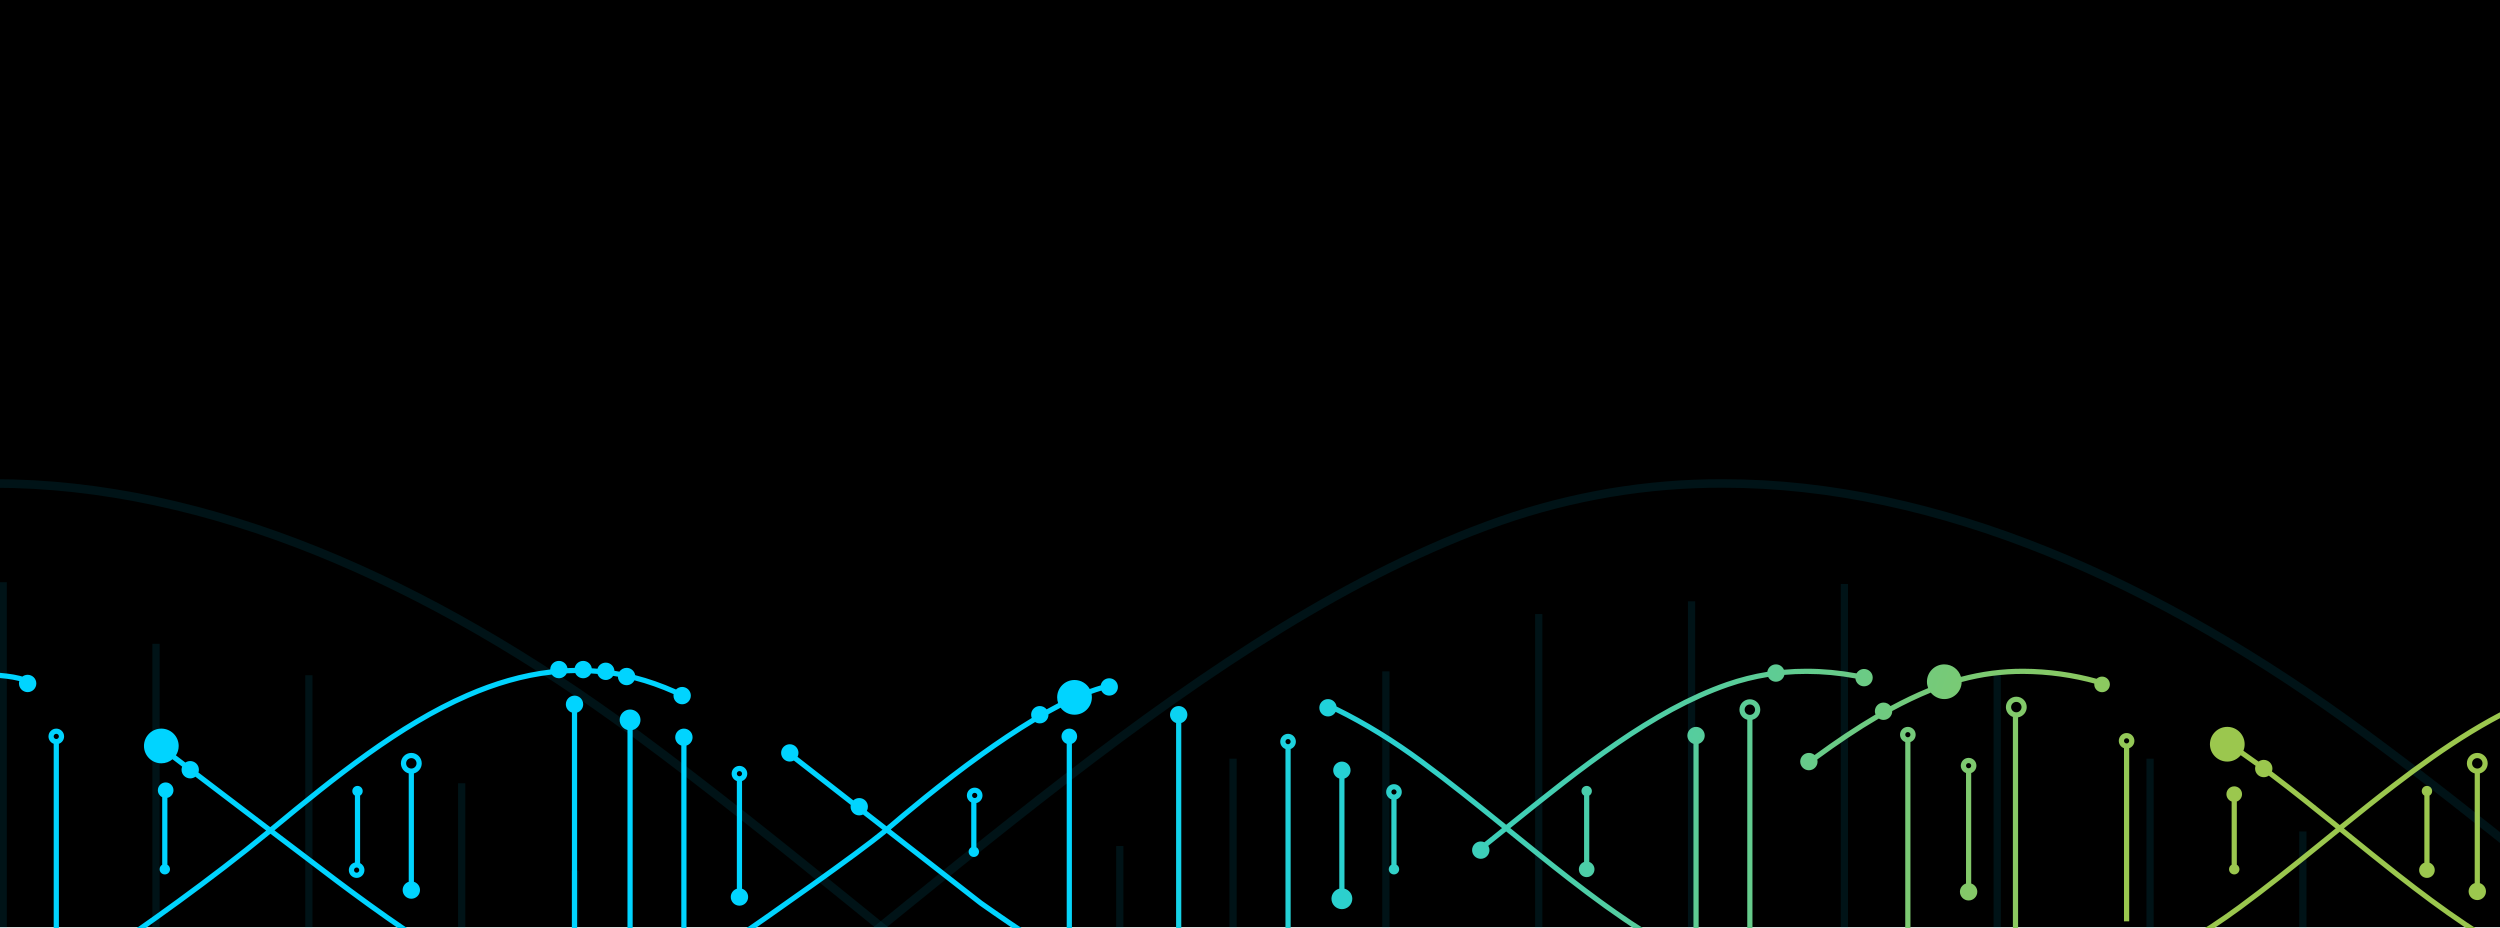
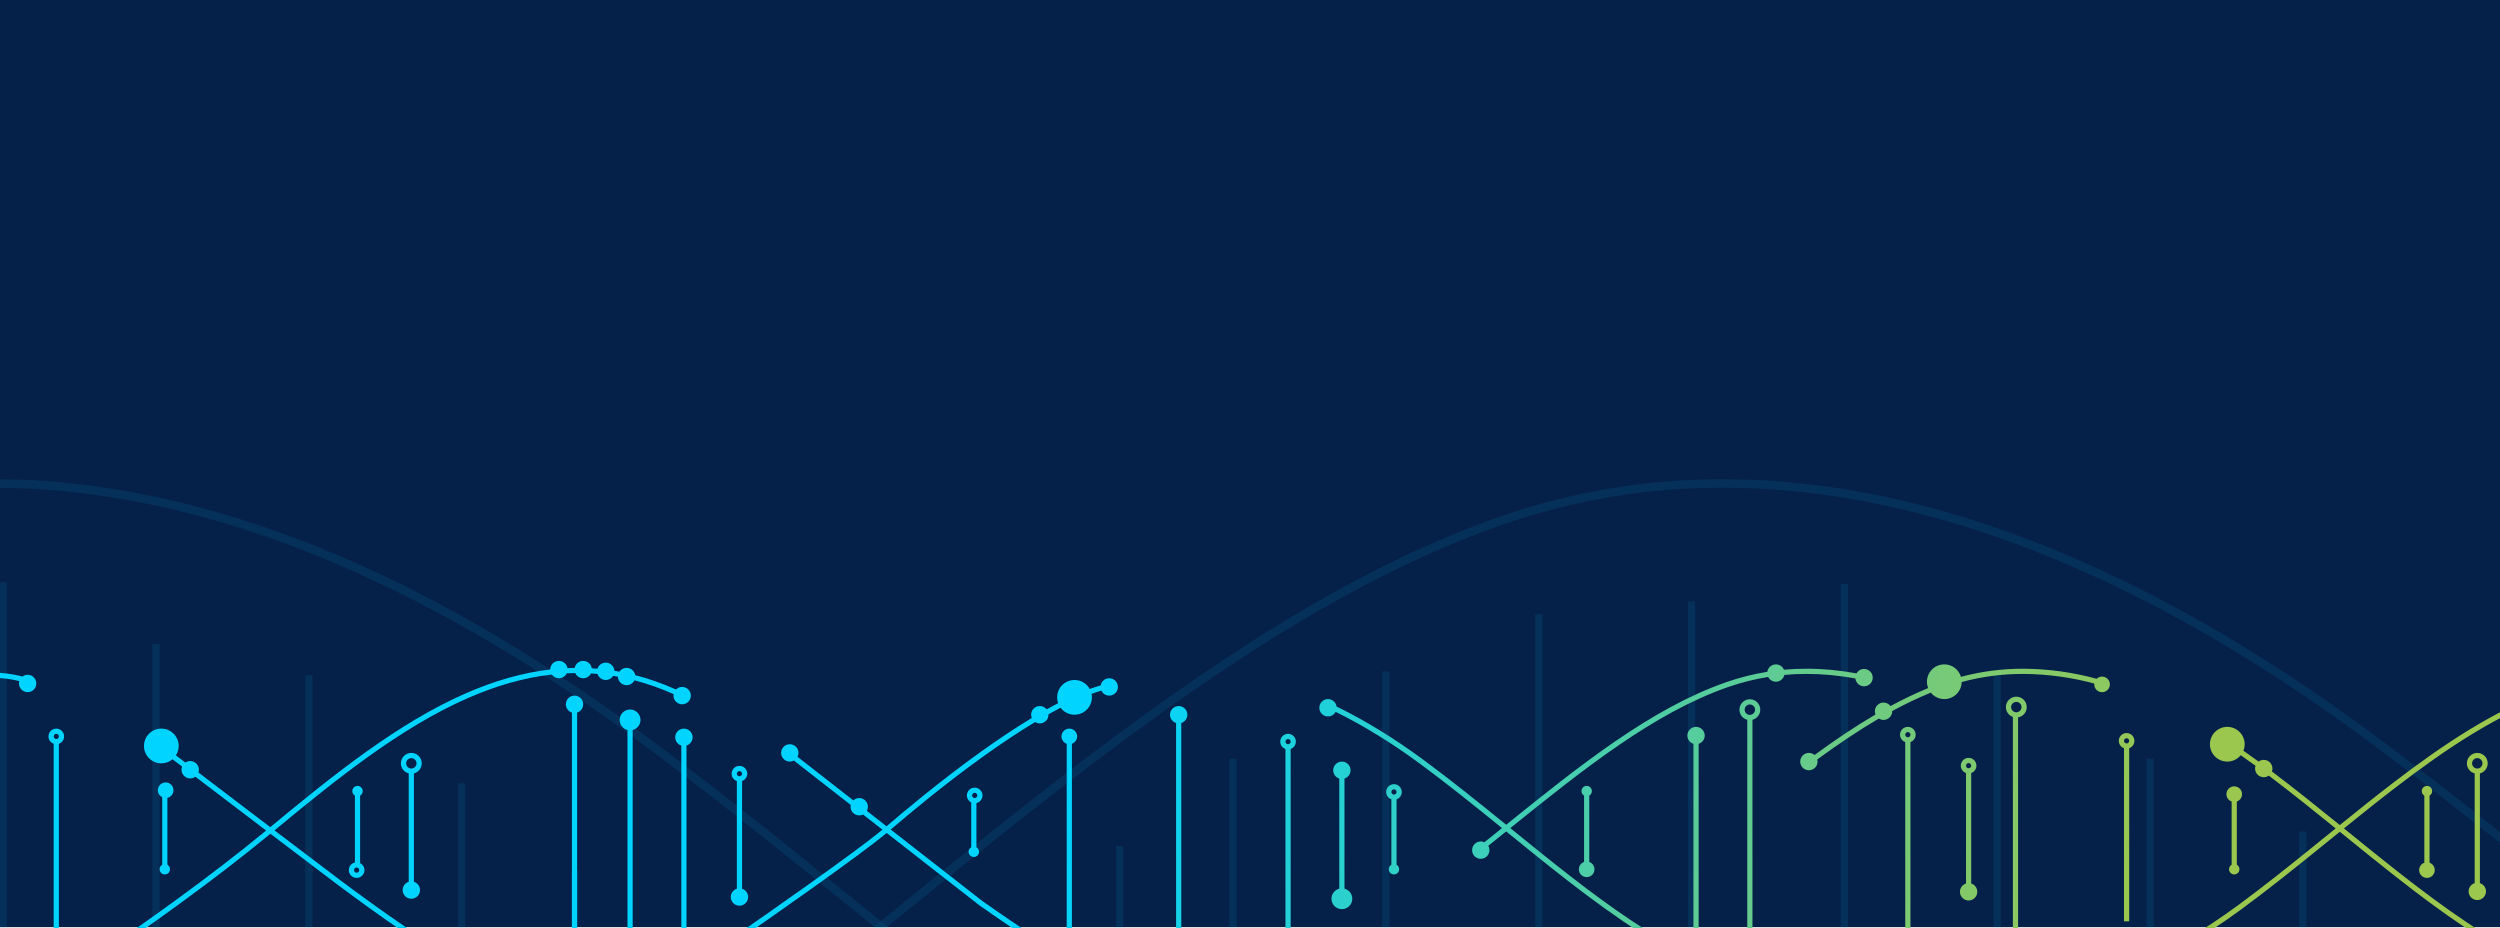
<svg xmlns="http://www.w3.org/2000/svg" width="1440" height="534" viewBox="0 0 1440 534" fill="none">
  <g clipPath="url(#clip0)">
-     <rect width="1440" height="534" fill="black" />
+     <rect width="1440" height="534" fill="#052049" />
    <g opacity="0.3">
      <path opacity="0.3" d="M1459.87 565.956C1427.18 592.286 1394.29 618.236 1361.02 642.766C1241.73 730.616 1115.45 786.546 992.39 786.526C949.087 786.639 906.077 779.41 865.19 765.146C694.97 705.506 536.36 545.146 367.71 420.736C247.91 332.476 120.8 276.006 -3.85 275.986C-47.713 275.871 -91.278 283.198 -132.69 297.656C-296.2 355.076 -447.7 503.296 -607 624.406V630.566C-446.32 508.776 -294 359.436 -131.06 302.306C-90.166 288.059 -47.155 280.837 -3.85 280.946C119.23 280.946 245.5 336.816 364.79 424.706C533.09 548.806 691.73 709.476 863.56 769.816C904.972 784.25 948.535 791.551 992.39 791.406C1116.98 791.406 1244.13 734.916 1363.97 646.696C1396.26 622.866 1428.17 597.696 1459.87 572.236V565.956Z" fill="url(#paint0_linear)" />
      <path opacity="0.3" d="M1459.87 495.206C1428.17 469.706 1396.26 444.566 1363.97 420.736C1244.15 332.496 1116.97 276.006 992.4 276.006C948.543 275.888 904.985 283.215 863.58 297.676C691.73 357.966 533.09 518.676 364.81 642.766C245.52 730.656 119.23 786.546 -3.83 786.526C-47.142 786.644 -90.161 779.422 -131.06 765.166C-293.98 708.056 -446.3 558.686 -607 436.926V443.066C-447.7 564.156 -296.2 712.406 -132.69 769.816C-91.268 784.259 -47.698 791.579 -3.83 791.466C120.76 791.466 247.91 734.996 367.73 646.736C536.38 522.286 694.99 361.946 865.19 302.306C906.081 288.044 949.094 280.815 992.4 280.926C1115.47 280.926 1241.73 336.826 1361.04 424.706C1394.31 449.226 1427.19 475.186 1459.87 501.506V495.206Z" fill="url(#paint1_linear)" />
      <path opacity="0.3" d="M712.32 436.996H708.15V620.396H712.32V436.996Z" fill="url(#paint2_linear)" />
      <path opacity="0.3" d="M647.08 487.306H642.91V570.096H647.08V487.306Z" fill="url(#paint3_linear)" />
      <path opacity="0.3" d="M800.35 386.696H796.18V682.616H800.35V386.696Z" fill="url(#paint4_linear)" />
      <path opacity="0.3" d="M888.39 353.686H884.22V700.716H888.39V353.686Z" fill="url(#paint5_linear)" />
      <path opacity="0.3" d="M976.42 346.346H972.25V736.206H976.42V346.346Z" fill="url(#paint6_linear)" />
      <path opacity="0.3" d="M1064.45 336.386H1060.28V727.296H1064.45V336.386Z" fill="url(#paint7_linear)" />
      <path opacity="0.3" d="M1152.48 387.746H1148.29V680.666H1152.48V387.746Z" fill="url(#paint8_linear)" />
      <path opacity="0.3" d="M1240.52 436.996H1236.35V632.976H1240.52V436.996Z" fill="url(#paint9_linear)" />
      <path opacity="0.3" d="M1328.53 478.916H1324.36V598.916H1328.53V478.916Z" fill="url(#paint10_linear)" />
      <path opacity="0.3" d="M268.02 451.146H263.85V634.546H268.02V451.146Z" fill="url(#paint11_linear)" />
      <path opacity="0.3" d="M333.26 501.456H329.09V584.246H333.26V501.456Z" fill="url(#paint12_linear)" />
      <path opacity="0.3" d="M179.99 388.936H175.82V684.856H179.99V388.936Z" fill="url(#paint13_linear)" />
      <path opacity="0.3" d="M91.96 370.836H87.77V717.866H91.96V370.836Z" fill="url(#paint14_linear)" />
      <path opacity="0.3" d="M3.93 335.346H-0.24V725.206H3.93V335.346Z" fill="url(#paint15_linear)" />
    </g>
    <path fillRule="evenodd" clipRule="evenodd" d="M2233.92 385.676C2233.92 384.714 2233.67 383.765 2233.2 382.949C2232.72 382.131 2232.03 381.472 2231.19 381.076C2230.35 380.679 2229.42 380.572 2228.52 380.777C2227.62 380.982 2226.81 381.482 2226.2 382.189C2225.58 382.894 2225.17 383.778 2225.01 384.724C2224.84 385.669 2224.92 386.65 2225.25 387.547C2225.57 388.444 2226.13 389.232 2226.87 389.796C2227.61 390.362 2228.5 390.676 2229.42 390.676C2230.66 390.676 2231.82 390.112 2232.65 389.162C2233.48 388.218 2233.92 386.962 2233.92 385.676ZM1802.73 409.344C1804.12 410.215 1805.76 410.676 1807.42 410.676C1809.65 410.674 1811.81 409.847 1813.4 408.357C1815 406.865 1815.92 404.826 1815.92 402.682C1815.92 401.083 1815.42 399.527 1814.48 398.209C1813.53 396.892 1812.2 395.876 1810.66 395.277C1809.11 394.679 1807.42 394.523 1805.78 394.826C1804.15 395.129 1802.63 395.88 1801.44 396.992C1800.25 398.106 1799.42 399.534 1799.09 401.099C1798.76 402.665 1798.93 404.288 1799.58 405.758C1800.23 407.228 1801.33 408.473 1802.73 409.344ZM1869.43 416.676L1869.43 416.676C1870.67 416.671 1871.82 416.106 1872.65 415.158C1873.48 414.214 1873.92 412.961 1873.92 411.676C1873.92 410.714 1873.67 409.765 1873.2 408.948C1872.72 408.13 1872.02 407.471 1871.19 407.075C1870.35 406.679 1869.42 406.572 1868.52 406.778C1867.62 406.983 1866.81 407.484 1866.19 408.191C1865.58 408.898 1865.17 409.783 1865 410.729C1864.84 411.674 1864.93 412.655 1865.25 413.552C1865.58 414.45 1866.14 415.237 1866.88 415.8C1867.62 416.365 1868.51 416.677 1869.43 416.676ZM1968.2 440.954C1968.68 441.772 1968.92 442.721 1968.92 443.683C1968.92 444.322 1968.81 444.957 1968.6 445.553C1968.38 446.149 1968.06 446.699 1967.65 447.167C1967.24 447.636 1966.74 448.016 1966.19 448.278C1965.63 448.54 1965.03 448.677 1964.42 448.676C1963.5 448.675 1962.61 448.362 1961.87 447.796C1961.13 447.231 1960.57 446.443 1960.25 445.545C1959.92 444.648 1959.84 443.666 1960.01 442.721C1960.17 441.775 1960.58 440.891 1961.2 440.186C1961.82 439.479 1962.62 438.98 1963.52 438.776C1964.42 438.572 1965.36 438.68 1966.2 439.079C1967.03 439.475 1967.72 440.136 1968.2 440.954ZM1995.93 460.533V460.673L1994.93 460.676H1994.92H1993.93V460.535C1993.47 460.402 1993.03 460.179 1992.65 459.878C1991.99 459.367 1991.5 458.657 1991.21 457.853C1990.92 457.05 1990.85 456.172 1990.99 455.327C1991.14 454.481 1991.5 453.687 1992.04 453.05C1992.59 452.412 1993.31 451.955 1994.11 451.768C1994.92 451.581 1995.76 451.68 1996.51 452.043C1997.26 452.405 1997.87 453.004 1998.29 453.739C1998.71 454.474 1998.92 455.323 1998.92 456.182C1998.92 457.328 1998.53 458.453 1997.81 459.303C1997.3 459.895 1996.65 460.324 1995.93 460.533ZM1994.62 457.007C1994.73 457.092 1994.84 457.124 1994.93 457.125C1995.05 457.124 1995.21 457.068 1995.35 456.904C1995.5 456.735 1995.6 456.477 1995.6 456.18C1995.6 455.963 1995.54 455.761 1995.45 455.6C1995.36 455.439 1995.24 455.339 1995.14 455.287C1995.03 455.237 1994.93 455.228 1994.84 455.25C1994.74 455.273 1994.62 455.335 1994.52 455.458C1994.41 455.582 1994.32 455.758 1994.29 455.969C1994.25 456.18 1994.27 456.397 1994.34 456.588C1994.4 456.78 1994.51 456.921 1994.62 457.007ZM1965.92 511.676H1964.92L1963.92 511.675V511.752C1963.11 511.878 1962.33 512.157 1961.63 512.578C1960.65 513.169 1959.86 514.021 1959.39 515.037C1958.93 516.055 1958.8 517.183 1959.04 518.272C1959.28 519.36 1959.87 520.342 1960.72 521.103C1961.57 521.863 1962.63 522.37 1963.78 522.574C1964.92 522.778 1966.11 522.673 1967.19 522.268C1968.27 521.863 1969.22 521.172 1969.89 520.267C1970.56 519.36 1970.92 518.282 1970.92 517.168C1970.92 515.675 1970.26 514.269 1969.12 513.25C1968.24 512.453 1967.12 511.939 1965.92 511.753V511.676ZM1963.11 515.685C1963.57 515.267 1964.23 515.018 1964.92 515.018C1965.44 515.018 1965.94 515.158 1966.35 515.409C1966.77 515.66 1967.08 516.005 1967.25 516.388C1967.43 516.77 1967.47 517.183 1967.38 517.579C1967.29 517.977 1967.07 518.359 1966.73 518.668C1966.38 518.979 1965.93 519.2 1965.42 519.289C1964.91 519.379 1964.39 519.331 1963.92 519.155C1963.45 518.978 1963.06 518.686 1962.8 518.331C1962.54 517.978 1962.41 517.575 1962.41 517.173C1962.41 516.637 1962.65 516.099 1963.11 515.685ZM1755.92 491.667C1755.92 491.074 1755.74 490.495 1755.41 490.003C1755.08 489.511 1754.61 489.127 1754.07 488.902C1753.52 488.676 1752.91 488.618 1752.33 488.734C1751.75 488.851 1751.22 489.137 1750.8 489.557C1750.38 489.977 1750.1 490.512 1749.98 491.093C1749.86 491.675 1749.93 492.278 1750.15 492.826C1750.38 493.373 1750.76 493.841 1751.26 494.171C1751.75 494.5 1752.33 494.676 1752.92 494.676C1753.32 494.676 1753.71 494.598 1754.07 494.446C1754.44 494.295 1754.77 494.073 1755.05 493.794C1755.33 493.514 1755.55 493.183 1755.7 492.818C1755.85 492.453 1755.92 492.062 1755.92 491.667ZM1997.92 500.676C1997.92 500.083 1997.75 499.503 1997.42 499.01C1997.09 498.517 1996.62 498.132 1996.07 497.905C1995.53 497.677 1994.92 497.617 1994.34 497.733C1993.76 497.848 1993.22 498.132 1992.8 498.551C1992.39 498.97 1992.1 499.503 1991.98 500.085C1991.87 500.666 1991.92 501.269 1992.15 501.818C1992.37 502.366 1992.76 502.835 1993.25 503.166C1993.74 503.496 1994.32 503.674 1994.91 503.676H1994.92C1995.71 503.676 1996.48 503.36 1997.04 502.798C1997.6 502.236 1997.92 501.474 1997.92 500.678L1996.92 500.676H1997.92ZM2016.92 440.676C2016.92 439.687 2016.63 438.72 2016.08 437.898C2015.53 437.075 2014.75 436.435 2013.84 436.056C2012.92 435.678 2011.92 435.579 2010.95 435.772C2009.98 435.965 2009.09 436.441 2008.39 437.14C2007.69 437.839 2007.21 438.73 2007.02 439.7C2006.83 440.67 2006.93 441.675 2007.3 442.589C2007.68 443.503 2008.32 444.283 2009.15 444.833C2009.97 445.382 2010.93 445.676 2011.92 445.676C2013.25 445.676 2014.52 445.149 2015.46 444.211C2016.4 443.273 2016.92 442.002 2016.92 440.676ZM2001.92 431.683C2001.92 430.722 2001.68 429.772 2001.2 428.954C2000.72 428.136 2000.03 427.475 1999.2 427.079C1998.36 426.68 1997.42 426.572 1996.52 426.776C1995.62 426.98 1994.82 427.479 1994.2 428.186C1993.58 428.891 1993.17 429.775 1993.01 430.721C1992.84 431.666 1992.92 432.648 1993.25 433.545C1993.57 434.443 1994.13 435.231 1994.87 435.796C1995.61 436.362 1996.5 436.676 1997.42 436.676C1998.66 436.676 1999.82 436.113 2000.65 435.165C2001.47 434.222 2001.92 432.968 2001.92 431.683ZM1795.92 411.676C1795.92 410.714 1795.67 409.765 1795.2 408.948C1794.72 408.13 1794.03 407.471 1793.19 407.075C1792.35 406.679 1791.42 406.572 1790.52 406.778C1789.62 406.983 1788.81 407.484 1788.19 408.191C1787.58 408.898 1787.17 409.783 1787 410.729C1786.84 411.674 1786.93 412.656 1787.25 413.553C1787.58 414.45 1788.14 415.237 1788.88 415.8C1789.62 416.365 1790.51 416.677 1791.43 416.676C1792.67 416.673 1793.82 416.108 1794.65 415.16C1795.48 414.215 1795.92 412.96 1795.92 411.676ZM1688.92 463.176C1688.92 462.286 1688.66 461.416 1688.16 460.675C1687.67 459.935 1686.97 459.359 1686.15 459.018C1685.32 458.677 1684.42 458.588 1683.55 458.762C1682.67 458.936 1681.87 459.364 1681.24 459.994C1680.61 460.623 1680.18 461.425 1680.01 462.298C1679.84 463.171 1679.93 464.075 1680.27 464.898C1680.61 465.72 1681.18 466.423 1681.92 466.917C1682.66 467.412 1683.53 467.676 1684.42 467.676C1685.62 467.676 1686.76 467.201 1687.61 466.357C1688.45 465.514 1688.92 464.369 1688.92 463.176ZM2026.92 449.176C2026.92 448.253 2026.61 447.365 2026.04 446.624C2025.48 445.885 2024.69 445.327 2023.79 445.002C2022.9 444.677 2021.92 444.593 2020.97 444.758C2020.03 444.922 2019.14 445.331 2018.44 445.948C2017.73 446.567 2017.23 447.372 2017.02 448.271C2016.82 449.172 2016.93 450.104 2017.32 450.943C2017.72 451.778 2018.38 452.471 2019.2 452.949C2020.01 453.427 2020.96 453.676 2021.92 453.676C2023.21 453.676 2024.47 453.23 2025.41 452.403C2026.36 451.573 2026.92 450.415 2026.92 449.176ZM2049.09 485.918C2049.64 486.745 2049.93 487.716 2049.92 488.707C2049.92 490.024 2049.39 491.285 2048.46 492.216C2047.53 493.146 2046.26 493.671 2044.95 493.675C2043.96 493.68 2042.99 493.39 2042.16 492.842C2041.33 492.294 2040.69 491.513 2040.31 490.598C2039.93 489.683 2039.83 488.675 2040.02 487.703C2040.21 486.731 2040.69 485.838 2041.39 485.137C2042.09 484.437 2042.99 483.961 2043.96 483.769C2044.93 483.578 2045.94 483.68 2046.85 484.063C2047.77 484.446 2048.55 485.092 2049.09 485.918ZM1961.92 408.174C1961.92 407.253 1961.61 406.365 1961.04 405.624C1960.48 404.885 1959.69 404.327 1958.79 404.002C1957.9 403.677 1956.92 403.593 1955.97 403.758C1955.03 403.922 1954.14 404.331 1953.44 404.948C1952.73 405.567 1952.23 406.372 1952.02 407.271C1951.82 408.172 1951.93 409.104 1952.32 409.943C1952.72 410.779 1953.38 411.471 1954.2 411.949C1955.01 412.426 1955.96 412.675 1956.92 412.676C1957.56 412.676 1958.2 412.567 1958.79 412.351C1959.39 412.135 1959.94 411.815 1960.41 411.405C1960.88 410.994 1961.26 410.498 1961.52 409.943C1961.79 409.387 1961.92 408.786 1961.92 408.174ZM1834.92 394.669C1834.92 393.878 1834.69 393.105 1834.25 392.448C1833.8 391.791 1833.18 391.279 1832.45 390.978C1831.72 390.676 1830.91 390.598 1830.14 390.754C1829.36 390.909 1828.65 391.291 1828.09 391.852C1827.53 392.412 1827.15 393.125 1827 393.901C1826.85 394.678 1826.93 395.482 1827.23 396.212C1827.53 396.943 1828.05 397.566 1828.71 398.005C1829.36 398.443 1830.14 398.677 1830.93 398.676C1831.45 398.675 1831.97 398.57 1832.46 398.369C1832.94 398.167 1833.39 397.872 1833.76 397.499C1834.13 397.127 1834.42 396.686 1834.62 396.2C1834.82 395.715 1834.92 395.194 1834.92 394.669ZM1651.08 430.898C1651.63 431.72 1651.92 432.687 1651.92 433.676C1651.92 434.332 1651.8 434.982 1651.54 435.589C1651.29 436.197 1650.93 436.748 1650.46 437.213C1650 437.678 1649.44 438.046 1648.84 438.297C1648.23 438.548 1647.58 438.676 1646.92 438.676C1645.93 438.675 1644.97 438.382 1644.15 437.833C1643.32 437.284 1642.68 436.503 1642.3 435.589C1641.93 434.675 1641.83 433.67 1642.02 432.7C1642.21 431.73 1642.69 430.839 1643.39 430.14C1644.09 429.441 1644.98 428.965 1645.95 428.772C1646.92 428.579 1647.92 428.678 1648.84 429.056C1649.75 429.435 1650.53 430.075 1651.08 430.898ZM2254.92 388.176C2254.92 387.285 2254.66 386.415 2254.16 385.675C2253.67 384.935 2252.97 384.358 2252.14 384.017C2251.32 383.677 2250.42 383.588 2249.54 383.763C2248.67 383.937 2247.87 384.366 2247.24 384.996C2246.61 385.626 2246.18 386.429 2246.01 387.302C2245.84 388.175 2245.93 389.081 2246.27 389.903C2246.61 390.725 2247.19 391.427 2247.93 391.921C2248.67 392.414 2249.54 392.677 2250.43 392.676C2251.62 392.674 2252.77 392.199 2253.61 391.355C2254.45 390.511 2254.92 389.368 2254.92 388.176ZM2218.92 387.676C2218.92 386.714 2218.67 385.765 2218.2 384.948C2217.72 384.13 2217.02 383.471 2216.19 383.075C2215.35 382.679 2214.42 382.572 2213.52 382.778C2212.62 382.983 2211.81 383.484 2211.19 384.191C2210.58 384.898 2210.17 385.783 2210 386.729C2209.84 387.674 2209.93 388.655 2210.25 389.552C2210.58 390.45 2211.14 391.237 2211.88 391.8C2212.62 392.365 2213.51 392.677 2214.43 392.676C2215.67 392.673 2216.82 392.108 2217.65 391.16C2218.48 390.215 2218.92 388.96 2218.92 387.676ZM454.923 438.676C455.775 438.676 456.577 438.462 457.279 438.087L490.03 463.641C489.96 463.975 489.923 464.321 489.923 464.676C489.923 467.437 492.162 469.676 494.923 469.676C495.71 469.676 496.454 469.494 497.116 469.17L508.313 477.907C492.361 491.039 443.41 525.345 420.072 541.441L421.775 543.91C445.283 527.698 495.162 492.745 510.735 479.797L564.029 521.38L564.058 521.401C573.153 527.826 587.396 537.613 600.574 546.099C607.161 550.341 613.496 554.267 618.795 557.287C624.028 560.269 628.426 562.472 631.059 563.131L631.787 560.22C629.62 559.679 625.577 557.699 620.28 554.68C615.049 551.699 608.765 547.806 602.198 543.577C589.081 535.13 574.891 525.38 565.818 518.971L513.069 477.813C522.452 469.79 543.13 452.369 566.547 435.582C576.21 428.656 586.302 421.865 596.235 415.892C597.011 416.388 597.934 416.676 598.923 416.676C601.685 416.676 603.923 414.437 603.923 411.676C603.923 411.591 603.921 411.508 603.917 411.425C606.267 410.107 608.599 408.846 610.905 407.652C612.728 410.094 615.641 411.676 618.923 411.676C624.446 411.676 628.923 407.198 628.923 401.676C628.923 400.987 628.854 400.316 628.721 399.667C630.653 398.961 632.544 398.332 634.39 397.787C635.186 399.493 636.916 400.676 638.923 400.676C641.685 400.676 643.923 398.437 643.923 395.676C643.923 392.914 641.685 390.676 638.923 390.676C636.469 390.676 634.428 392.443 634.004 394.775C631.948 395.369 629.839 396.065 627.685 396.853C625.983 393.766 622.697 391.676 618.923 391.676C613.4 391.676 608.923 396.153 608.923 401.676C608.923 402.843 609.123 403.965 609.491 405.006C607.296 406.143 605.081 407.338 602.852 408.583C601.937 407.421 600.517 406.676 598.923 406.676C596.162 406.676 593.923 408.914 593.923 411.676C593.923 412.342 594.054 412.979 594.291 413.56C584.359 419.551 574.334 426.309 564.799 433.144C540.883 450.288 519.827 468.079 510.656 475.93L499.31 467.077C499.701 466.364 499.923 465.546 499.923 464.676C499.923 461.914 497.685 459.676 494.923 459.676C493.612 459.676 492.42 460.18 491.528 461.005L459.388 435.927C459.73 435.251 459.923 434.486 459.923 433.676C459.923 430.914 457.685 428.676 454.923 428.676C452.162 428.676 449.923 430.914 449.923 433.676C449.923 436.437 452.162 438.676 454.923 438.676ZM99.35 437.338C101.131 438.694 102.985 440.107 104.902 441.566C104.686 442.125 104.567 442.732 104.567 443.367C104.567 446.129 106.806 448.367 109.567 448.367C110.682 448.367 111.712 448.002 112.544 447.385C125.344 457.13 139.92 468.221 153.303 478.393C120.232 505.615 82.889 532.049 51.869 553.123C36.963 563.25 23.485 572.16 12.652 579.321L12.651 579.322L12.65 579.322C0.618 587.276 -8.149 593.072 -11.983 595.981L-10.17 598.371C-6.393 595.505 2.225 589.809 14.122 581.945L14.123 581.945C24.946 574.791 38.481 565.845 53.555 555.604C84.772 534.396 122.445 507.727 155.757 480.258C172.651 493.097 187.302 504.21 193.523 508.876C202.53 515.631 218.303 527.273 233.522 537.544C241.129 542.678 248.617 547.483 255.062 551.165C261.44 554.81 266.991 557.473 270.65 558.15L271.196 555.201C268.106 554.628 262.969 552.229 256.55 548.561C250.198 544.931 242.78 540.173 235.2 535.057C220.043 524.828 204.317 513.221 195.323 506.476C189.176 501.865 174.785 490.95 158.132 478.295C194.017 448.614 230.952 418.88 269.897 401.926C285.54 395.116 301.492 390.374 317.821 388.535C318.724 389.829 320.225 390.676 321.923 390.676C323.909 390.676 325.625 389.518 326.432 387.84C328.066 387.761 329.705 387.712 331.347 387.694C332.123 389.45 333.88 390.676 335.923 390.676C337.882 390.676 339.578 389.549 340.398 387.908C341.648 387.982 342.9 388.074 344.155 388.185C344.795 390.208 346.688 391.676 348.923 391.676C350.721 391.676 352.297 390.727 353.178 389.303C354.092 389.449 355.007 389.606 355.924 389.772C355.976 392.489 358.194 394.676 360.923 394.676C362.899 394.676 364.608 393.529 365.42 391.865C372.861 393.791 380.385 396.418 387.997 399.812C387.949 400.093 387.923 400.381 387.923 400.676C387.923 403.437 390.162 405.676 392.923 405.676C395.685 405.676 397.923 403.437 397.923 400.676C397.923 397.914 395.685 395.676 392.923 395.676C391.54 395.676 390.287 396.237 389.382 397.145C381.45 393.597 373.611 390.867 365.86 388.879C365.479 386.496 363.413 384.676 360.923 384.676C359.198 384.676 357.677 385.549 356.778 386.878C355.822 386.702 354.868 386.536 353.915 386.382C353.763 383.757 351.586 381.676 348.923 381.676C346.686 381.676 344.791 383.145 344.153 385.172C343.056 385.078 341.961 384.997 340.868 384.93C340.508 382.522 338.431 380.676 335.923 380.676C333.496 380.676 331.474 382.404 331.019 384.697C329.626 384.716 328.237 384.756 326.85 384.818C326.443 382.465 324.392 380.676 321.923 380.676C319.181 380.676 316.954 382.884 316.923 385.619C300.465 387.54 284.405 392.338 268.699 399.175C229.109 416.41 191.682 446.644 155.679 476.431C142.127 466.131 127.301 454.85 114.309 444.958C114.476 444.458 114.567 443.923 114.567 443.367C114.567 440.606 112.329 438.367 109.567 438.367C108.532 438.367 107.571 438.682 106.773 439.22C104.899 437.793 103.083 436.41 101.338 435.081C102.341 433.522 102.923 431.667 102.923 429.676C102.923 424.153 98.446 419.676 92.923 419.676C87.4 419.676 82.923 424.153 82.923 429.676C82.923 435.198 87.4 439.676 92.923 439.676C95.37 439.676 97.612 438.797 99.35 437.338ZM769.871 406.953C786.757 415.193 803.445 425.53 819.735 437.522L819.737 437.523C835.857 449.413 851.771 462.254 867.552 475.054C909.456 441.309 950.93 407.978 994.556 392.847L994.557 392.846C1002.19 390.207 1010.02 388.239 1017.97 386.957C1018.32 384.536 1020.41 382.676 1022.92 382.676C1025 382.676 1026.79 383.945 1027.54 385.752C1031.87 385.357 1036.23 385.165 1040.59 385.176C1050.14 385.176 1059.74 386.102 1069.34 387.862C1070.2 386.347 1071.83 385.324 1073.69 385.324C1076.45 385.324 1078.69 387.563 1078.69 390.324C1078.69 393.086 1076.45 395.324 1073.69 395.324C1071.09 395.324 1068.95 393.337 1068.71 390.798C1059.3 389.077 1049.92 388.176 1040.59 388.176L1040.59 388.176C1036.32 388.165 1032.05 388.353 1027.81 388.74C1027.32 390.99 1025.32 392.676 1022.92 392.676C1020.97 392.676 1019.28 391.554 1018.45 389.919C1010.67 391.173 1003.01 393.098 995.539 395.681C952.623 410.566 911.745 443.328 869.936 476.988L870.539 477.477C882.031 486.801 893.455 496.07 904.84 504.9C928.252 523.057 951.605 539.449 975.423 551.027V428.447C973.395 427.81 971.923 425.914 971.923 423.676C971.923 420.914 974.162 418.676 976.923 418.676C979.685 418.676 981.923 420.914 981.923 423.676C981.923 425.914 980.452 427.81 978.423 428.447V552.459C982.179 554.217 985.947 555.853 989.729 557.354L988.622 560.143C959.399 548.541 931.129 529.085 903.002 507.271C891.494 498.346 880.035 489.047 868.538 479.718L867.545 478.913C864.123 481.668 860.694 484.427 857.257 487.18C857.681 487.915 857.923 488.767 857.923 489.676C857.923 492.437 855.685 494.676 852.923 494.676C850.162 494.676 847.923 492.437 847.923 489.676C847.923 486.914 850.162 484.676 852.923 484.676C853.67 484.676 854.378 484.839 855.015 485.133C858.401 482.421 861.783 479.699 865.162 476.979C849.584 464.343 833.92 451.712 817.956 439.937C802.039 428.22 785.769 418.117 769.335 410.031C768.493 411.605 766.833 412.676 764.923 412.676C762.162 412.676 759.923 410.437 759.923 407.676C759.923 404.914 762.162 402.676 764.923 402.676C767.439 402.676 769.521 404.534 769.871 406.953ZM1112.14 398.955C1113.97 401.224 1116.78 402.676 1119.92 402.676C1125.39 402.676 1129.83 398.294 1129.92 392.853C1141.49 389.723 1153.44 388.146 1165.45 388.176C1179.71 388.267 1193.9 390.25 1207.64 394.074L1208.95 394.438L1209.44 393.171C1209.55 392.885 1209.68 392.606 1209.82 392.334L1208.34 391.568L1208.44 391.184C1194.44 387.288 1179.99 385.268 1165.47 385.176L1165.46 385.176C1153.31 385.146 1141.23 386.723 1129.52 389.855C1128.3 385.705 1124.47 382.676 1119.92 382.676C1114.4 382.676 1109.92 387.153 1109.92 392.676C1109.92 393.968 1110.17 395.203 1110.61 396.337C1103.33 399.328 1096.11 402.804 1088.93 406.681C1088.02 405.464 1086.56 404.676 1084.92 404.676C1082.16 404.676 1079.92 406.914 1079.92 409.676C1079.92 410.338 1080.05 410.97 1080.29 411.549C1068.49 418.46 1056.81 426.368 1045.18 434.885C1044.31 434.131 1043.17 433.676 1041.92 433.676C1039.16 433.676 1036.92 435.914 1036.92 438.676C1036.92 441.437 1039.16 443.676 1041.92 443.676C1044.68 443.676 1046.92 441.437 1046.92 438.676C1046.92 438.25 1046.87 437.836 1046.77 437.441C1058.55 428.804 1070.35 420.824 1082.23 413.888C1083.01 414.387 1083.93 414.676 1084.92 414.676C1087.68 414.676 1089.92 412.437 1089.92 409.676C1089.92 409.635 1089.92 409.595 1089.92 409.554C1097.29 405.56 1104.69 401.996 1112.14 398.955ZM1300.96 438.651C1298.05 436.52 1295.13 434.444 1292.2 432.423C1292.67 431.266 1292.92 430.001 1292.92 428.676C1292.92 423.153 1288.45 418.676 1282.92 418.676C1277.4 418.676 1272.92 423.153 1272.92 428.676C1272.92 434.198 1277.4 438.676 1282.92 438.676C1286.04 438.676 1288.83 437.247 1290.66 435.009C1293.51 436.977 1296.35 438.998 1299.19 441.073C1299.02 441.576 1298.92 442.115 1298.92 442.676C1298.92 445.437 1301.16 447.676 1303.92 447.676C1305 447.676 1306 447.335 1306.82 446.755C1319.79 456.548 1332.6 466.842 1345.34 477.162C1343.62 478.559 1341.89 479.958 1340.17 481.358L1340.02 481.479C1337.94 483.164 1335.86 484.85 1333.77 486.535C1319.02 498.474 1304.2 510.341 1289.18 521.386C1246.63 552.662 1201.76 572.421 1158.17 572.409H1158.16C1142.82 572.453 1127.59 569.898 1113.11 564.853C1103.31 561.375 1093.8 557.174 1084.63 552.287L1083.22 554.934C1092.52 559.892 1102.17 564.153 1112.11 567.682L1112.12 567.685C1126.92 572.842 1142.49 575.454 1158.17 575.409H1158.17L1158.16 573.909L1158.16 575.409H1158.17C1202.65 575.42 1248.13 555.277 1290.95 523.804C1306.04 512.713 1320.91 500.808 1335.66 488.867C1337.8 487.139 1339.93 485.41 1342.06 483.684L1342.06 483.682C1343.95 482.15 1345.84 480.62 1347.73 479.092L1350.5 481.343L1350.5 481.343L1350.51 481.347C1360.23 489.223 1369.92 497.078 1379.63 504.7C1405.99 525.387 1432.42 544.289 1459.59 556.863L1460.85 554.14C1434.01 541.719 1407.81 522.999 1381.48 502.34C1371.85 494.783 1362.2 486.958 1352.49 479.093L1352.49 479.091L1352.49 479.089L1352.49 479.086L1352.47 479.076L1350.11 477.163C1360.01 469.161 1369.87 461.256 1379.76 453.672C1409.14 431.125 1438.55 411.518 1469.06 400.822C1483.73 395.723 1499.15 393.137 1514.68 393.176L1514.68 393.176C1535.92 393.176 1557.42 397.84 1578.78 406.145L1579.87 403.349C1558.23 394.937 1536.37 390.176 1514.68 390.176C1498.82 390.137 1483.06 392.779 1468.07 397.989L1468.07 397.99C1437.09 408.85 1407.37 428.701 1377.93 451.292C1367.86 459.023 1357.8 467.087 1347.73 475.232C1334.81 464.767 1321.79 454.299 1308.63 444.366C1308.82 443.838 1308.92 443.269 1308.92 442.676C1308.92 439.914 1306.68 437.676 1303.92 437.676C1302.81 437.676 1301.79 438.038 1300.96 438.651ZM1113.11 564.853L1113.11 564.855L1112.61 566.269L1113.1 564.852L1113.11 564.853ZM1431.92 513.451C1431.92 516.213 1429.68 518.451 1426.92 518.451C1424.16 518.451 1421.92 516.213 1421.92 513.451C1421.92 511.213 1423.39 509.317 1425.42 508.68V445.487C1422.84 444.82 1420.92 442.471 1420.92 439.676C1420.92 436.362 1423.61 433.676 1426.92 433.676C1430.24 433.676 1432.92 436.362 1432.92 439.676C1432.92 442.471 1431.01 444.82 1428.42 445.487V508.68C1430.45 509.317 1431.92 511.213 1431.92 513.451ZM30.923 428.419V548.676H33.923V428.419C35.671 427.802 36.923 426.135 36.923 424.176C36.923 421.69 34.908 419.676 32.423 419.676C29.938 419.676 27.923 421.69 27.923 424.176C27.923 426.135 29.175 427.802 30.923 428.419ZM97.923 500.676C97.923 499.565 97.32 498.596 96.423 498.077V459.564C98.427 459.109 99.923 457.317 99.923 455.176C99.923 452.69 97.908 450.676 95.423 450.676C92.938 450.676 90.923 452.69 90.923 455.176C90.923 456.942 91.941 458.471 93.423 459.208V498.077C92.526 498.596 91.923 499.565 91.923 500.676C91.923 502.332 93.266 503.676 94.923 503.676C96.58 503.676 97.923 502.332 97.923 500.676ZM208.923 455.676C208.923 456.786 208.32 457.755 207.423 458.274V497.143C208.905 497.88 209.923 499.409 209.923 501.176C209.923 503.661 207.908 505.676 205.423 505.676C202.938 505.676 200.923 503.661 200.923 501.176C200.923 499.034 202.419 497.242 204.423 496.787V458.274C203.526 457.755 202.923 456.786 202.923 455.676C202.923 454.019 204.266 452.676 205.923 452.676C207.58 452.676 208.923 454.019 208.923 455.676ZM238.423 445.487C241.011 444.82 242.923 442.471 242.923 439.676C242.923 436.362 240.237 433.676 236.923 433.676C233.609 433.676 230.923 436.362 230.923 439.676C230.923 442.471 232.835 444.82 235.423 445.487V507.904C233.395 508.542 231.923 510.437 231.923 512.676C231.923 515.437 234.162 517.676 236.923 517.676C239.685 517.676 241.923 515.437 241.923 512.676C241.923 510.437 240.452 508.542 238.423 507.904V445.487ZM335.923 405.676C335.923 407.914 334.452 409.81 332.423 410.447V542.676H329.423V410.447C327.395 409.81 325.923 407.914 325.923 405.676C325.923 402.914 328.162 400.676 330.923 400.676C333.685 400.676 335.923 402.914 335.923 405.676ZM361.423 542.676V420.487C358.835 419.82 356.923 417.471 356.923 414.676C356.923 411.362 359.609 408.676 362.923 408.676C366.237 408.676 368.923 411.362 368.923 414.676C368.923 417.471 367.011 419.82 364.423 420.487V542.676H361.423ZM365.923 414.676C365.923 416.332 364.58 417.676 362.923 417.676C361.266 417.676 359.923 416.332 359.923 414.676C359.923 413.019 361.266 411.676 362.923 411.676C364.58 411.676 365.923 413.019 365.923 414.676ZM392.423 429.447V542.676H395.423V429.447C397.452 428.81 398.923 426.914 398.923 424.676C398.923 421.914 396.685 419.676 393.923 419.676C391.162 419.676 388.923 421.914 388.923 424.676C388.923 426.914 390.395 428.81 392.423 429.447ZM427.423 449.886C429.171 449.269 430.423 447.602 430.423 445.642C430.423 443.157 428.408 441.142 425.923 441.142C423.438 441.142 421.423 443.157 421.423 445.642C421.423 447.602 422.675 449.269 424.423 449.886V511.904C422.395 512.542 420.923 514.437 420.923 516.676C420.923 519.437 423.162 521.676 425.923 521.676C428.685 521.676 430.923 519.437 430.923 516.676C430.923 514.437 429.452 512.542 427.423 511.904V449.886ZM565.923 458.176C565.923 460.317 564.427 462.109 562.423 462.564V488.016C563.32 488.535 563.923 489.505 563.923 490.615C563.923 492.272 562.58 493.615 560.923 493.615C559.266 493.615 557.923 492.272 557.923 490.615C557.923 489.505 558.526 488.535 559.423 488.016V462.208C557.941 461.471 556.923 459.942 556.923 458.176C556.923 455.69 558.938 453.676 561.423 453.676C563.908 453.676 565.923 455.69 565.923 458.176ZM617.423 428.419C619.171 427.802 620.423 426.135 620.423 424.176C620.423 421.69 618.408 419.676 615.923 419.676C613.438 419.676 611.423 421.69 611.423 424.176C611.423 426.135 612.675 427.802 614.423 428.419V540.676H617.423V428.419ZM615.923 425.676C616.752 425.676 617.423 425.004 617.423 424.176C617.423 423.347 616.752 422.676 615.923 422.676C615.095 422.676 614.423 423.347 614.423 424.176C614.423 425.004 615.095 425.676 615.923 425.676ZM683.923 411.676C683.923 413.914 682.452 415.81 680.423 416.447V540.676H677.423V416.447C675.395 415.81 673.923 413.914 673.923 411.676C673.923 408.914 676.162 406.676 678.923 406.676C681.685 406.676 683.923 408.914 683.923 411.676ZM740.423 540.676V431.419C738.675 430.802 737.423 429.135 737.423 427.176C737.423 424.69 739.438 422.676 741.923 422.676C744.408 422.676 746.423 424.69 746.423 427.176C746.423 429.135 745.171 430.802 743.423 431.419V540.676H740.423ZM774.423 511.865C777.011 512.531 778.923 514.88 778.923 517.676C778.923 520.989 776.237 523.676 772.923 523.676C769.609 523.676 766.923 520.989 766.923 517.676C766.923 514.88 768.835 512.531 771.423 511.865V448.447C769.395 447.81 767.923 445.914 767.923 443.676C767.923 440.914 770.162 438.676 772.923 438.676C775.685 438.676 777.923 440.914 777.923 443.676C777.923 445.914 776.452 447.81 774.423 448.447V511.865ZM804.423 460.419C806.171 459.802 807.423 458.135 807.423 456.176C807.423 453.69 805.408 451.676 802.923 451.676C800.438 451.676 798.423 453.69 798.423 456.176C798.423 458.135 799.675 459.802 801.423 460.419V498.077C800.526 498.596 799.923 499.565 799.923 500.676C799.923 502.332 801.266 503.676 802.923 503.676C804.58 503.676 805.923 502.332 805.923 500.676C805.923 499.565 805.32 498.596 804.423 498.077V460.419ZM912.423 458.274V496.482C910.675 497.1 909.423 498.767 909.423 500.726C909.423 503.211 911.438 505.226 913.923 505.226C916.408 505.226 918.423 503.211 918.423 500.726C918.423 498.767 917.171 497.1 915.423 496.482V458.274C916.32 457.755 916.923 456.786 916.923 455.676C916.923 454.019 915.58 452.676 913.923 452.676C912.266 452.676 910.923 454.019 910.923 455.676C910.923 456.786 911.526 457.755 912.423 458.274ZM1013.92 408.774C1013.92 411.57 1012.01 413.919 1009.42 414.585V553.676H1006.42V414.585C1003.84 413.919 1001.92 411.57 1001.92 408.774C1001.92 405.46 1004.61 402.774 1007.92 402.774C1011.24 402.774 1013.92 405.46 1013.92 408.774ZM1100.42 427.419C1102.17 426.802 1103.42 425.135 1103.42 423.176C1103.42 420.69 1101.41 418.676 1098.92 418.676C1096.44 418.676 1094.42 420.69 1094.42 423.176C1094.42 425.135 1095.68 426.802 1097.42 427.419V540.676H1100.42V427.419ZM1138.42 441.026C1138.42 442.985 1137.17 444.652 1135.42 445.27V508.904C1137.45 509.542 1138.92 511.437 1138.92 513.676C1138.92 516.437 1136.68 518.676 1133.92 518.676C1131.16 518.676 1128.92 516.437 1128.92 513.676C1128.92 511.437 1130.39 509.542 1132.42 508.904V445.27C1130.68 444.652 1129.42 442.985 1129.42 441.026C1129.42 438.54 1131.44 436.526 1133.92 436.526C1136.41 436.526 1138.42 438.54 1138.42 441.026ZM1162.42 413.204C1165.25 412.72 1167.4 410.257 1167.4 407.291C1167.4 403.977 1164.72 401.291 1161.4 401.291C1158.09 401.291 1155.4 403.977 1155.4 407.291C1155.4 409.911 1157.08 412.138 1159.42 412.956V558.676H1162.42V413.204ZM1223.42 430.965V530.676H1226.42V430.965C1228.17 430.348 1229.42 428.681 1229.42 426.721C1229.42 424.236 1227.41 422.221 1224.92 422.221C1222.44 422.221 1220.42 424.236 1220.42 426.721C1220.42 428.681 1221.68 430.348 1223.42 430.965ZM1289.92 500.676C1289.92 499.565 1289.32 498.596 1288.42 498.077V461.677C1290.17 461.06 1291.42 459.393 1291.42 457.433C1291.42 454.948 1289.41 452.933 1286.92 452.933C1284.44 452.933 1282.42 454.948 1282.42 457.433C1282.42 459.393 1283.68 461.06 1285.42 461.677V498.077C1284.53 498.596 1283.92 499.565 1283.92 500.676C1283.92 502.332 1285.27 503.676 1286.92 503.676C1288.58 503.676 1289.92 502.332 1289.92 500.676ZM1399.42 496.932C1401.17 497.549 1402.42 499.216 1402.42 501.176C1402.42 503.661 1400.41 505.676 1397.92 505.676C1395.44 505.676 1393.42 503.661 1393.42 501.176C1393.42 499.216 1394.68 497.549 1396.42 496.932V458.274C1395.53 457.755 1394.92 456.786 1394.92 455.676C1394.92 454.019 1396.27 452.676 1397.92 452.676C1399.58 452.676 1400.92 454.019 1400.92 455.676C1400.92 456.786 1400.32 457.755 1399.42 458.274V496.932ZM33.923 424.176C33.923 425.004 33.252 425.676 32.423 425.676C31.595 425.676 30.923 425.004 30.923 424.176C30.923 423.347 31.595 422.676 32.423 422.676C33.252 422.676 33.923 423.347 33.923 424.176ZM95.423 456.676C96.251 456.676 96.923 456.004 96.923 455.176C96.923 454.347 96.251 453.676 95.423 453.676C94.595 453.676 93.923 454.347 93.923 455.176C93.923 456.004 94.595 456.676 95.423 456.676ZM427.423 445.642C427.423 446.471 426.752 447.142 425.923 447.142C425.095 447.142 424.423 446.471 424.423 445.642C424.423 444.814 425.095 444.142 425.923 444.142C426.752 444.142 427.423 444.814 427.423 445.642ZM561.423 459.676C562.252 459.676 562.923 459.004 562.923 458.176C562.923 457.347 562.252 456.676 561.423 456.676C560.595 456.676 559.923 457.347 559.923 458.176C559.923 459.004 560.595 459.676 561.423 459.676ZM741.923 428.676C742.752 428.676 743.423 428.004 743.423 427.176C743.423 426.347 742.752 425.676 741.923 425.676C741.095 425.676 740.423 426.347 740.423 427.176C740.423 428.004 741.095 428.676 741.923 428.676ZM804.423 456.176C804.423 457.004 803.752 457.676 802.923 457.676C802.095 457.676 801.423 457.004 801.423 456.176C801.423 455.347 802.095 454.676 802.923 454.676C803.752 454.676 804.423 455.347 804.423 456.176ZM913.923 502.226C914.752 502.226 915.423 501.554 915.423 500.726C915.423 499.897 914.752 499.226 913.923 499.226C913.095 499.226 912.423 499.897 912.423 500.726C912.423 501.554 913.095 502.226 913.923 502.226ZM1100.42 423.176C1100.42 424.004 1099.75 424.676 1098.92 424.676C1098.09 424.676 1097.42 424.004 1097.42 423.176C1097.42 422.347 1098.09 421.676 1098.92 421.676C1099.75 421.676 1100.42 422.347 1100.42 423.176ZM1133.92 442.526C1134.75 442.526 1135.42 441.854 1135.42 441.026C1135.42 440.197 1134.75 439.526 1133.92 439.526C1133.09 439.526 1132.42 440.197 1132.42 441.026C1132.42 441.854 1133.09 442.526 1133.92 442.526ZM1226.42 426.721C1226.42 427.55 1225.75 428.221 1224.92 428.221C1224.09 428.221 1223.42 427.55 1223.42 426.721C1223.42 425.893 1224.09 425.221 1224.92 425.221C1225.75 425.221 1226.42 425.893 1226.42 426.721ZM1286.92 458.933C1287.75 458.933 1288.42 458.262 1288.42 457.433C1288.42 456.605 1287.75 455.933 1286.92 455.933C1286.09 455.933 1285.42 456.605 1285.42 457.433C1285.42 458.262 1286.09 458.933 1286.92 458.933ZM1399.42 501.176C1399.42 502.004 1398.75 502.676 1397.92 502.676C1397.09 502.676 1396.42 502.004 1396.42 501.176C1396.42 500.347 1397.09 499.676 1397.92 499.676C1398.75 499.676 1399.42 500.347 1399.42 501.176ZM205.423 502.676C206.252 502.676 206.923 502.004 206.923 501.176C206.923 500.347 206.252 499.676 205.423 499.676C204.595 499.676 203.923 500.347 203.923 501.176C203.923 502.004 204.595 502.676 205.423 502.676ZM239.923 439.676C239.923 441.332 238.58 442.676 236.923 442.676C235.266 442.676 233.923 441.332 233.923 439.676C233.923 438.019 235.266 436.676 236.923 436.676C238.58 436.676 239.923 438.019 239.923 439.676ZM775.923 517.676C775.923 519.332 774.58 520.676 772.923 520.676C771.266 520.676 769.923 519.332 769.923 517.676C769.923 516.019 771.266 514.676 772.923 514.676C774.58 514.676 775.923 516.019 775.923 517.676ZM1007.92 411.774C1009.58 411.774 1010.92 410.431 1010.92 408.774C1010.92 407.117 1009.58 405.774 1007.92 405.774C1006.27 405.774 1004.92 407.117 1004.92 408.774C1004.92 410.431 1006.27 411.774 1007.92 411.774ZM1164.4 407.291C1164.4 408.948 1163.06 410.291 1161.4 410.291C1159.75 410.291 1158.4 408.948 1158.4 407.291C1158.4 405.634 1159.75 404.291 1161.4 404.291C1163.06 404.291 1164.4 405.634 1164.4 407.291ZM15.923 398.676C18.684 398.676 20.923 396.437 20.923 393.676C20.923 390.914 18.684 388.676 15.923 388.676C14.78 388.676 13.726 389.059 12.884 389.705C12.355 389.54 11.809 389.388 11.251 389.246C9.095 388.701 6.648 388.291 4.182 387.987C-0.749 387.378 -5.862 387.176 -9.077 387.176V390.176C-5.958 390.176 -0.971 390.373 3.814 390.964C6.207 391.26 8.522 391.65 10.514 392.155C10.718 392.206 10.917 392.259 11.111 392.312C10.989 392.745 10.923 393.203 10.923 393.676C10.923 396.437 13.162 398.676 15.923 398.676ZM1426.92 442.676C1428.58 442.676 1429.92 441.332 1429.92 439.676C1429.92 438.019 1428.58 436.676 1426.92 436.676C1425.27 436.676 1423.92 438.019 1423.92 439.676C1423.92 441.332 1425.27 442.676 1426.92 442.676Z" fill="url(#paint16_linear)" />
    <path fillRule="evenodd" clipRule="evenodd" d="M1210.79 398.716C1213.28 398.716 1215.29 396.701 1215.29 394.216C1215.29 391.73 1213.28 389.716 1210.79 389.716C1208.31 389.716 1206.29 391.73 1206.29 394.216C1206.29 396.701 1208.31 398.716 1210.79 398.716Z" fill="#8CC960" />
  </g>
  <defs>
    <linearGradient id="paint0_linear" x1="236401" y1="463286" x2="8.92606e+06" y2="463286" gradientUnits="userSpaceOnUse">
      <stop stop-color="#00D4FF" />
      <stop offset="0.12" stop-color="#0CD5F2" />
      <stop offset="0.35" stop-color="#2AD8D0" />
      <stop offset="0.65" stop-color="#5CDC99" />
      <stop offset="1" stop-color="#9BE252" />
    </linearGradient>
    <linearGradient id="paint1_linear" x1="236401" y1="463332" x2="8.92606e+06" y2="463332" gradientUnits="userSpaceOnUse">
      <stop stop-color="#00D4FF" />
      <stop offset="0.12" stop-color="#0CD5F2" />
      <stop offset="0.35" stop-color="#2AD8D0" />
      <stop offset="0.65" stop-color="#5CDC99" />
      <stop offset="1" stop-color="#9BE252" />
    </linearGradient>
    <linearGradient id="paint2_linear" x1="574.963" y1="69778.7" x2="18106.5" y2="69778.7" gradientUnits="userSpaceOnUse">
      <stop stop-color="#00D4FF" />
      <stop offset="0.12" stop-color="#0CD5F2" />
      <stop offset="0.35" stop-color="#2AD8D0" />
      <stop offset="0.65" stop-color="#5CDC99" />
      <stop offset="1" stop-color="#9BE252" />
    </linearGradient>
    <linearGradient id="paint3_linear" x1="509.931" y1="31788.6" x2="18041.2" y2="31788.6" gradientUnits="userSpaceOnUse">
      <stop stop-color="#00D4FF" />
      <stop offset="0.12" stop-color="#0CD5F2" />
      <stop offset="0.35" stop-color="#2AD8D0" />
      <stop offset="0.65" stop-color="#5CDC99" />
      <stop offset="1" stop-color="#9BE252" />
    </linearGradient>
    <linearGradient id="paint4_linear" x1="662.993" y1="114032" x2="18194.6" y2="114032" gradientUnits="userSpaceOnUse">
      <stop stop-color="#00D4FF" />
      <stop offset="0.12" stop-color="#0CD5F2" />
      <stop offset="0.35" stop-color="#2AD8D0" />
      <stop offset="0.65" stop-color="#5CDC99" />
      <stop offset="1" stop-color="#9BE252" />
    </linearGradient>
    <linearGradient id="paint5_linear" x1="751.2" y1="131038" x2="18282.6" y2="131038" gradientUnits="userSpaceOnUse">
      <stop stop-color="#00D4FF" />
      <stop offset="0.12" stop-color="#0CD5F2" />
      <stop offset="0.35" stop-color="#2AD8D0" />
      <stop offset="0.65" stop-color="#5CDC99" />
      <stop offset="1" stop-color="#9BE252" />
    </linearGradient>
    <linearGradient id="paint6_linear" x1="838.938" y1="152649" x2="18370.7" y2="152649" gradientUnits="userSpaceOnUse">
      <stop stop-color="#00D4FF" />
      <stop offset="0.12" stop-color="#0CD5F2" />
      <stop offset="0.35" stop-color="#2AD8D0" />
      <stop offset="0.65" stop-color="#5CDC99" />
      <stop offset="1" stop-color="#9BE252" />
    </linearGradient>
    <linearGradient id="paint7_linear" x1="927.126" y1="149363" x2="18459.7" y2="149363" gradientUnits="userSpaceOnUse">
      <stop stop-color="#00D4FF" />
      <stop offset="0.12" stop-color="#0CD5F2" />
      <stop offset="0.35" stop-color="#2AD8D0" />
      <stop offset="0.65" stop-color="#5CDC99" />
      <stop offset="1" stop-color="#9BE252" />
    </linearGradient>
    <linearGradient id="paint8_linear" x1="1014.67" y1="112749" x2="18631.2" y2="112749" gradientUnits="userSpaceOnUse">
      <stop stop-color="#00D4FF" />
      <stop offset="0.12" stop-color="#0CD5F2" />
      <stop offset="0.35" stop-color="#2AD8D0" />
      <stop offset="0.65" stop-color="#5CDC99" />
      <stop offset="1" stop-color="#9BE252" />
    </linearGradient>
    <linearGradient id="paint9_linear" x1="1103.08" y1="75765.8" x2="18634.7" y2="75765.8" gradientUnits="userSpaceOnUse">
      <stop stop-color="#00D4FF" />
      <stop offset="0.12" stop-color="#0CD5F2" />
      <stop offset="0.35" stop-color="#2AD8D0" />
      <stop offset="0.65" stop-color="#5CDC99" />
      <stop offset="1" stop-color="#9BE252" />
    </linearGradient>
    <linearGradient id="paint10_linear" x1="1191.21" y1="47074.9" x2="18722.7" y2="47074.9" gradientUnits="userSpaceOnUse">
      <stop stop-color="#00D4FF" />
      <stop offset="0.12" stop-color="#0CD5F2" />
      <stop offset="0.35" stop-color="#2AD8D0" />
      <stop offset="0.65" stop-color="#5CDC99" />
      <stop offset="1" stop-color="#9BE252" />
    </linearGradient>
    <linearGradient id="paint11_linear" x1="130.871" y1="72386.1" x2="17662.1" y2="72386.1" gradientUnits="userSpaceOnUse">
      <stop stop-color="#00D4FF" />
      <stop offset="0.12" stop-color="#0CD5F2" />
      <stop offset="0.35" stop-color="#2AD8D0" />
      <stop offset="0.65" stop-color="#5CDC99" />
      <stop offset="1" stop-color="#9BE252" />
    </linearGradient>
    <linearGradient id="paint12_linear" x1="195.895" y1="32974.2" x2="17728.5" y2="32974.2" gradientUnits="userSpaceOnUse">
      <stop stop-color="#00D4FF" />
      <stop offset="0.12" stop-color="#0CD5F2" />
      <stop offset="0.35" stop-color="#2AD8D0" />
      <stop offset="0.65" stop-color="#5CDC99" />
      <stop offset="1" stop-color="#9BE252" />
    </linearGradient>
    <linearGradient id="paint13_linear" x1="42.791" y1="114697" x2="17575.1" y2="114697" gradientUnits="userSpaceOnUse">
      <stop stop-color="#00D4FF" />
      <stop offset="0.12" stop-color="#0CD5F2" />
      <stop offset="0.35" stop-color="#2AD8D0" />
      <stop offset="0.65" stop-color="#5CDC99" />
      <stop offset="1" stop-color="#9BE252" />
    </linearGradient>
    <linearGradient id="paint14_linear" x1="-45.981" y1="137007" x2="17570.7" y2="137007" gradientUnits="userSpaceOnUse">
      <stop stop-color="#00D4FF" />
      <stop offset="0.12" stop-color="#0CD5F2" />
      <stop offset="0.35" stop-color="#2AD8D0" />
      <stop offset="0.65" stop-color="#5CDC99" />
      <stop offset="1" stop-color="#9BE252" />
    </linearGradient>
    <linearGradient id="paint15_linear" x1="-133.427" y1="148350" x2="17398.2" y2="148350" gradientUnits="userSpaceOnUse">
      <stop stop-color="#00D4FF" />
      <stop offset="0.12" stop-color="#0CD5F2" />
      <stop offset="0.35" stop-color="#2AD8D0" />
      <stop offset="0.65" stop-color="#5CDC99" />
      <stop offset="1" stop-color="#9BE252" />
    </linearGradient>
    <linearGradient id="paint16_linear" x1="599.172" y1="510.002" x2="1167.17" y2="698.002" gradientUnits="userSpaceOnUse">
      <stop stop-color="#00D4FF" />
      <stop offset="1" stop-color="#9BC74E" />
    </linearGradient>
    <clipPath id="clip0">
      <rect width="1440" height="534" fill="white" />
    </clipPath>
    <clipPath id="clip1">
      <rect width="139.2" height="40" fill="white" transform="translate(60.3894 36.665)" />
    </clipPath>
  </defs>
</svg>
